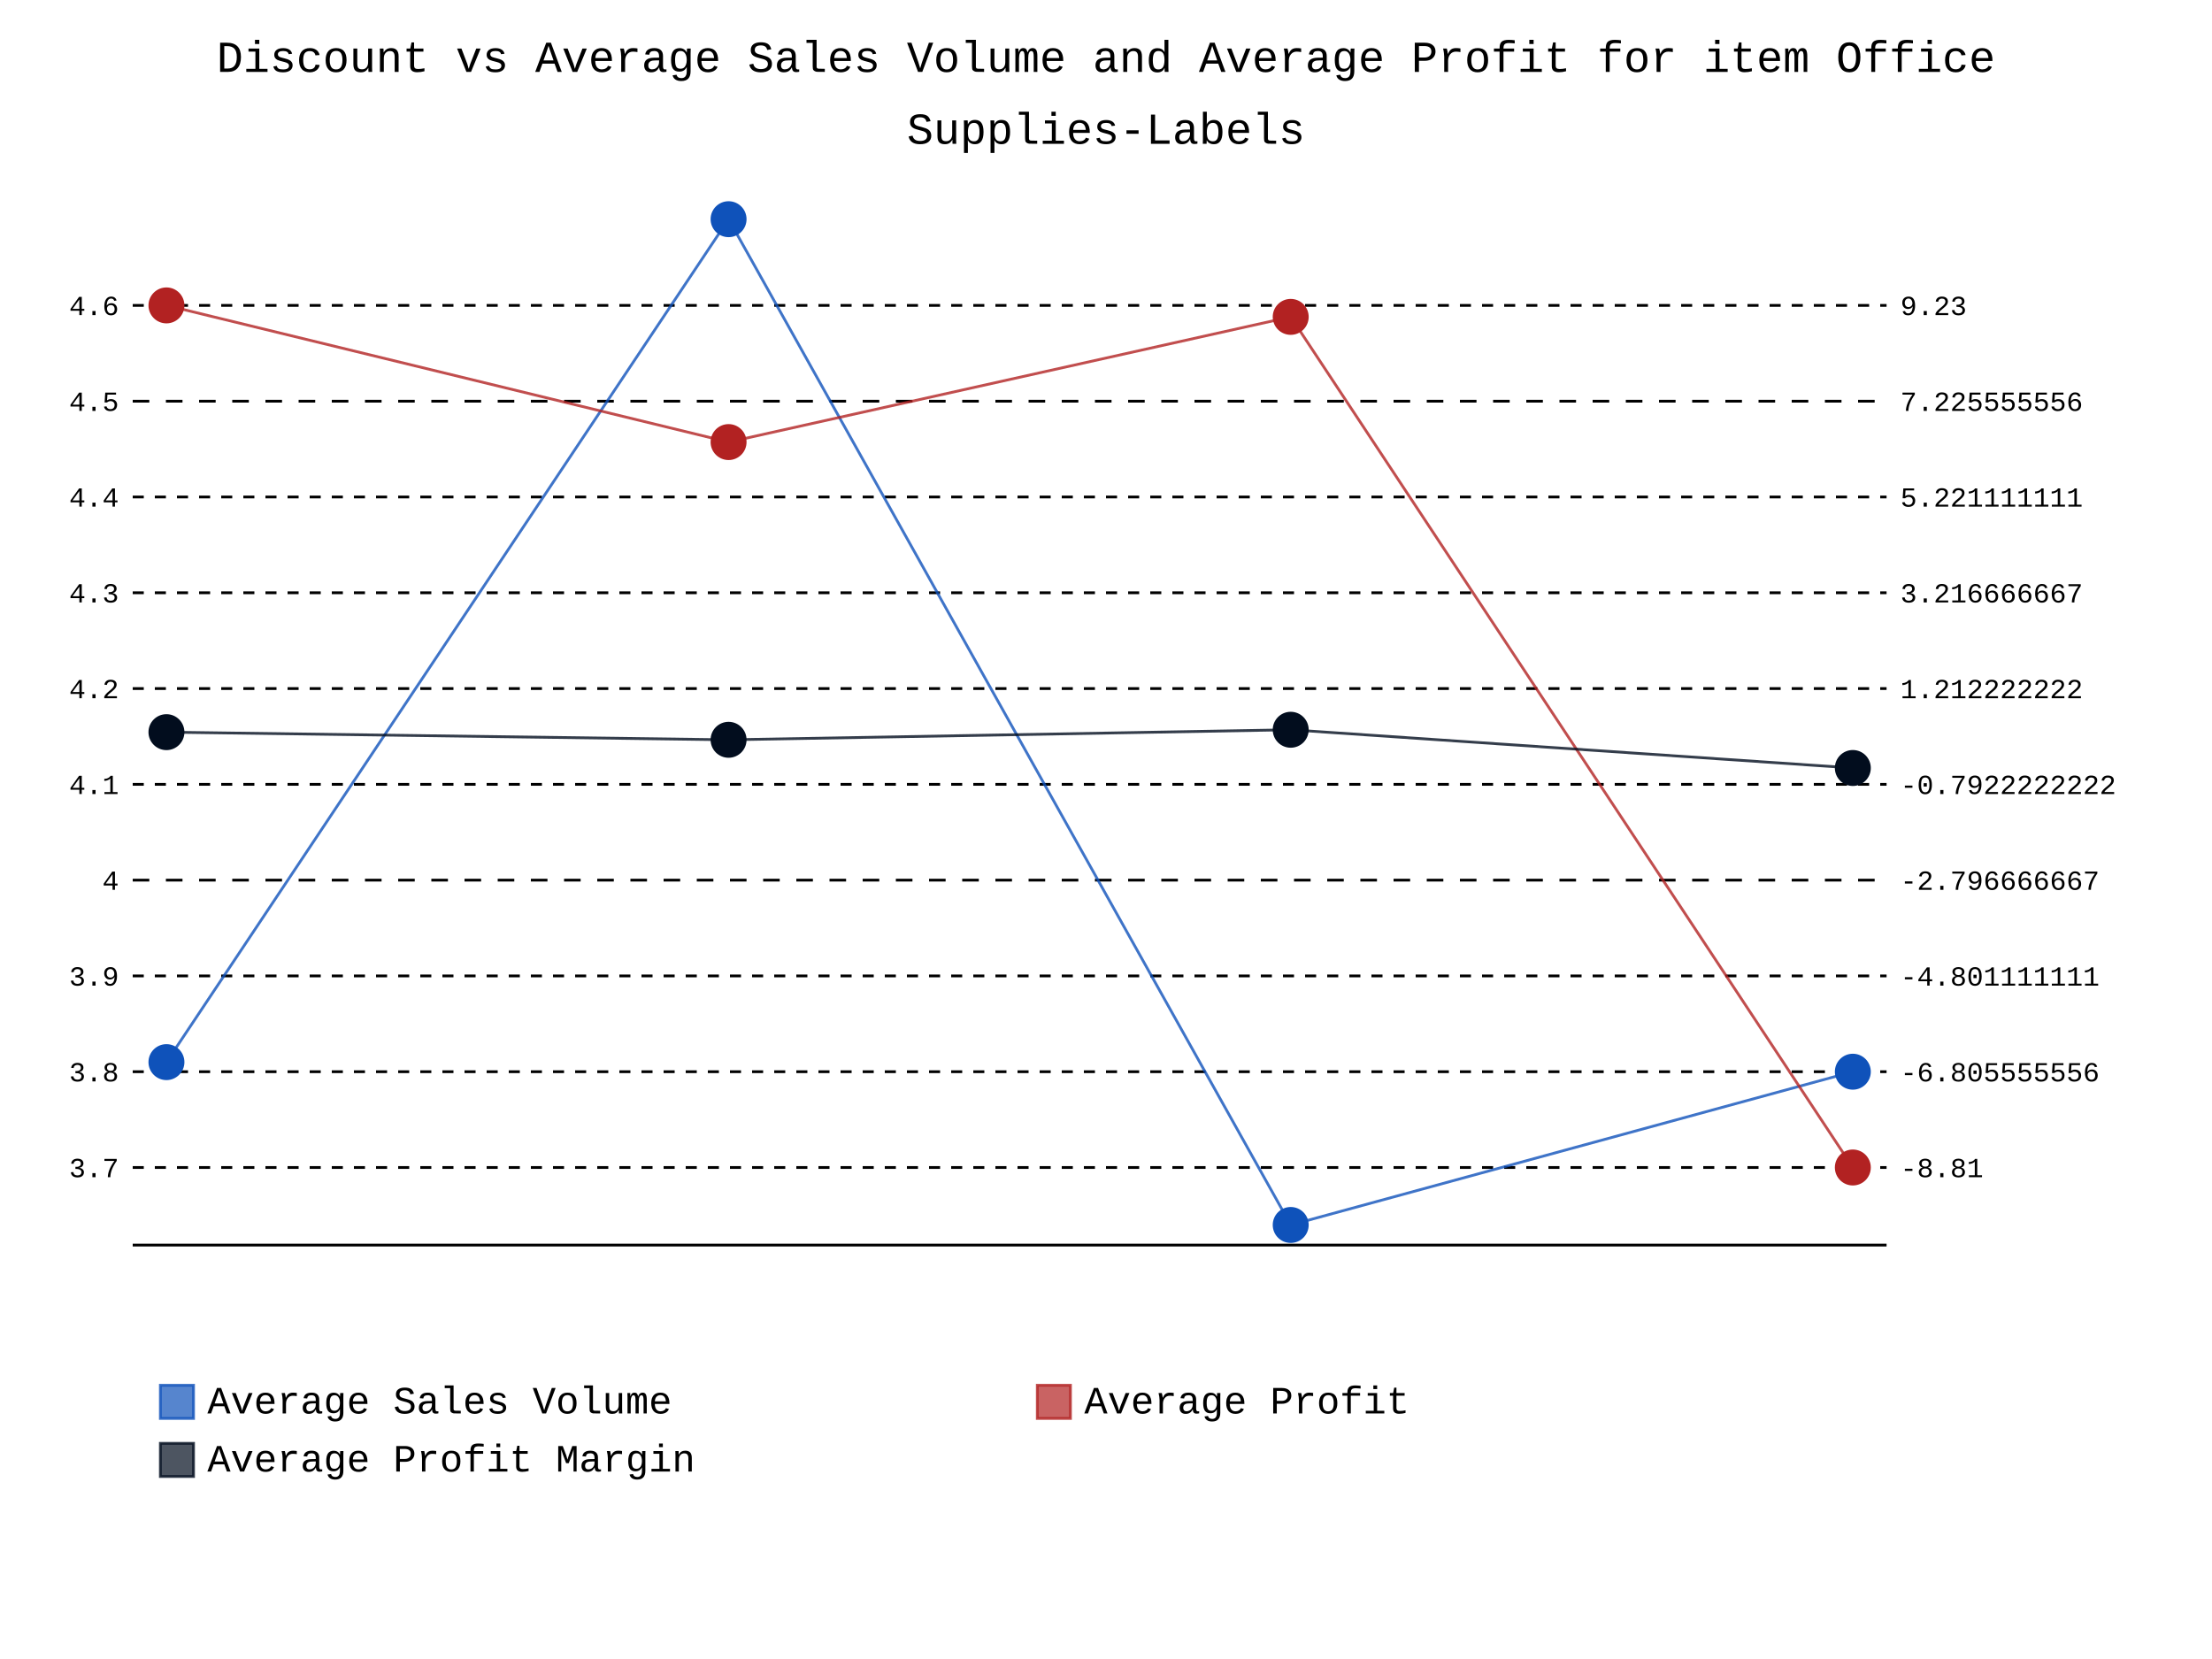
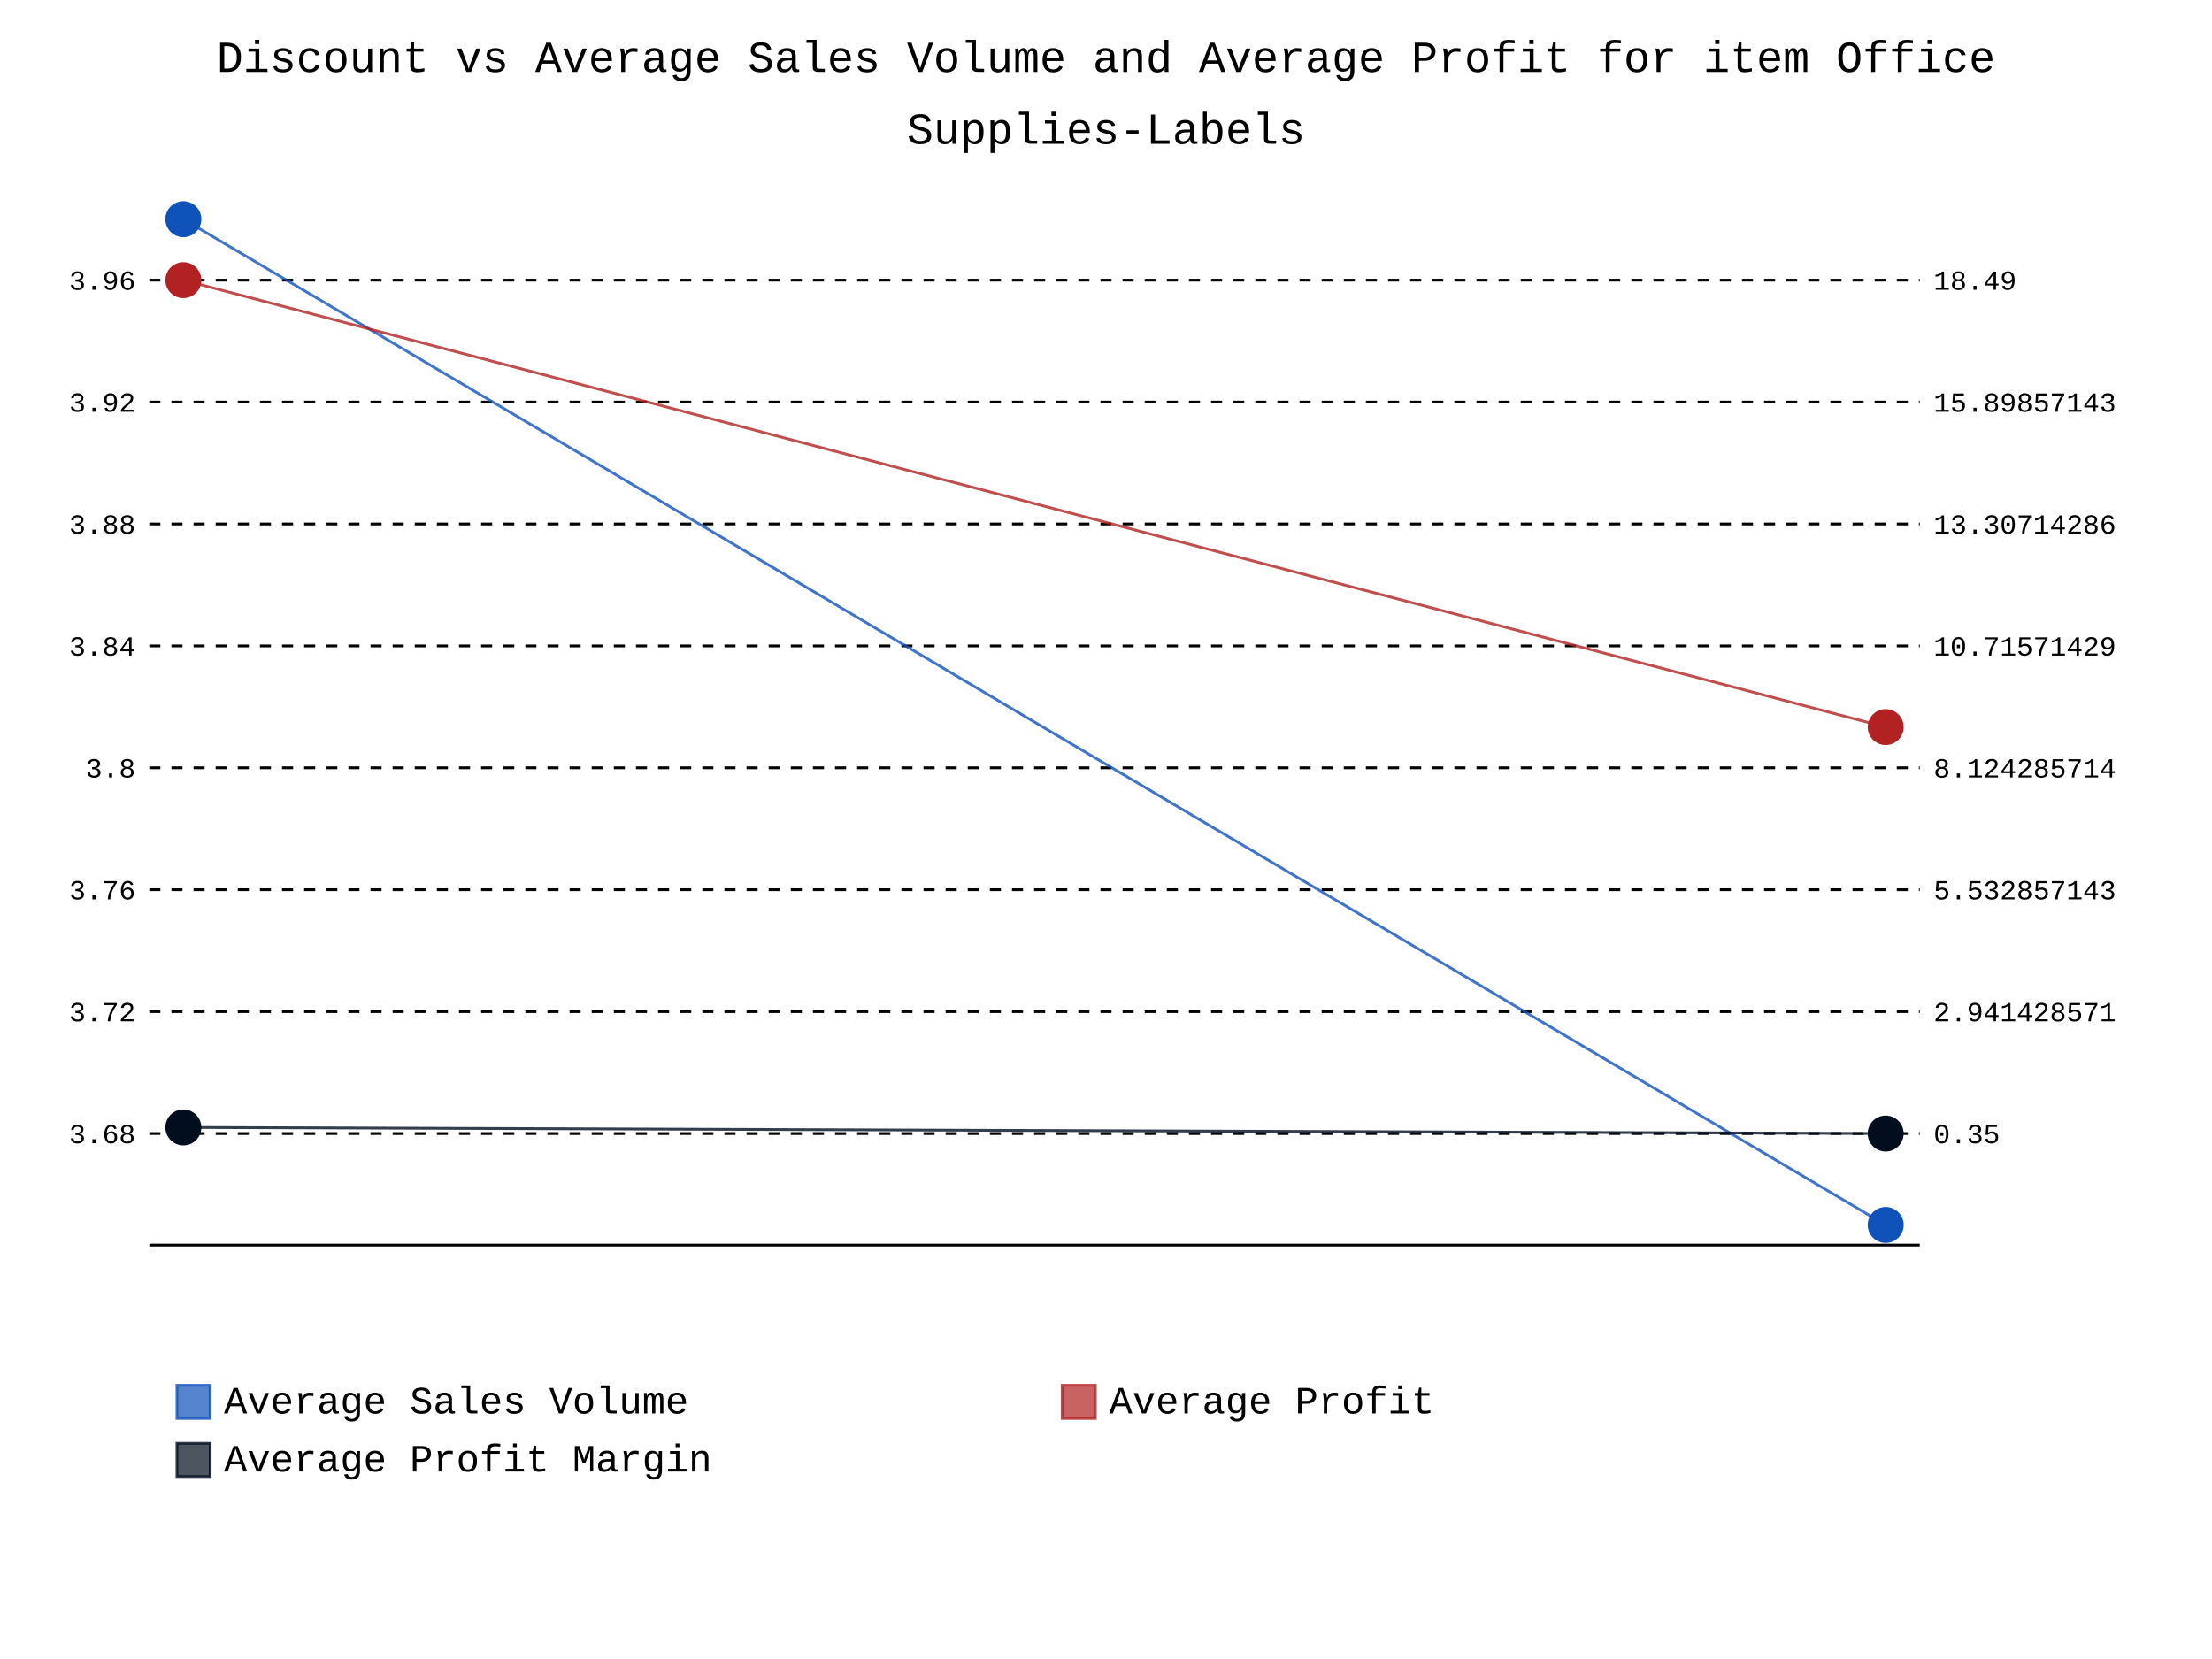
- <svg xmlns="http://www.w3.org/2000/svg" id="chart-eda66fe9-42c8-48de-9b40-a8486746df90" class="pygal-chart" viewBox="0 0 800 600">
+ <svg xmlns="http://www.w3.org/2000/svg" id="chart-756e3cfc-2177-406a-bf2c-ca1e5bf34b81" class="pygal-chart" viewBox="0 0 800 600">
  <defs>
-     <style type="text/css">#chart-eda66fe9-42c8-48de-9b40-a8486746df90{-webkit-user-select:none;-webkit-font-smoothing:antialiased;font-family:Consolas,"Liberation Mono",Menlo,Courier,monospace}#chart-eda66fe9-42c8-48de-9b40-a8486746df90 .title{font-family:Consolas,"Liberation Mono",Menlo,Courier,monospace;font-size:16px}#chart-eda66fe9-42c8-48de-9b40-a8486746df90 .legends .legend text{font-family:Consolas,"Liberation Mono",Menlo,Courier,monospace;font-size:14px}#chart-eda66fe9-42c8-48de-9b40-a8486746df90 .axis text{font-family:Consolas,"Liberation Mono",Menlo,Courier,monospace;font-size:10px}#chart-eda66fe9-42c8-48de-9b40-a8486746df90 .axis text.major{font-family:Consolas,"Liberation Mono",Menlo,Courier,monospace;font-size:10px}#chart-eda66fe9-42c8-48de-9b40-a8486746df90 .text-overlay text.value{font-family:Consolas,"Liberation Mono",Menlo,Courier,monospace;font-size:16px}#chart-eda66fe9-42c8-48de-9b40-a8486746df90 .text-overlay text.label{font-family:Consolas,"Liberation Mono",Menlo,Courier,monospace;font-size:10px}#chart-eda66fe9-42c8-48de-9b40-a8486746df90 .tooltip{font-family:Consolas,"Liberation Mono",Menlo,Courier,monospace;font-size:14px}#chart-eda66fe9-42c8-48de-9b40-a8486746df90 text.no_data{font-family:Consolas,"Liberation Mono",Menlo,Courier,monospace;font-size:64px}
- #chart-eda66fe9-42c8-48de-9b40-a8486746df90{background-color:white}#chart-eda66fe9-42c8-48de-9b40-a8486746df90 path,#chart-eda66fe9-42c8-48de-9b40-a8486746df90 line,#chart-eda66fe9-42c8-48de-9b40-a8486746df90 rect,#chart-eda66fe9-42c8-48de-9b40-a8486746df90 circle{-webkit-transition:150ms;-moz-transition:150ms;transition:150ms}#chart-eda66fe9-42c8-48de-9b40-a8486746df90 .graph &gt; .background{fill:white}#chart-eda66fe9-42c8-48de-9b40-a8486746df90 .plot &gt; .background{fill:white}#chart-eda66fe9-42c8-48de-9b40-a8486746df90 .graph{fill:black}#chart-eda66fe9-42c8-48de-9b40-a8486746df90 text.no_data{fill:black}#chart-eda66fe9-42c8-48de-9b40-a8486746df90 .title{fill:black}#chart-eda66fe9-42c8-48de-9b40-a8486746df90 .legends .legend text{fill:black}#chart-eda66fe9-42c8-48de-9b40-a8486746df90 .legends .legend:hover text{fill:black}#chart-eda66fe9-42c8-48de-9b40-a8486746df90 .axis .line{stroke:black}#chart-eda66fe9-42c8-48de-9b40-a8486746df90 .axis .guide.line{stroke:#630C0D}#chart-eda66fe9-42c8-48de-9b40-a8486746df90 .axis .major.line{stroke:black}#chart-eda66fe9-42c8-48de-9b40-a8486746df90 .axis text.major{fill:black}#chart-eda66fe9-42c8-48de-9b40-a8486746df90 .axis.y .guides:hover .guide.line,#chart-eda66fe9-42c8-48de-9b40-a8486746df90 .line-graph .axis.x .guides:hover .guide.line,#chart-eda66fe9-42c8-48de-9b40-a8486746df90 .stackedline-graph .axis.x .guides:hover .guide.line,#chart-eda66fe9-42c8-48de-9b40-a8486746df90 .xy-graph .axis.x .guides:hover .guide.line{stroke:black}#chart-eda66fe9-42c8-48de-9b40-a8486746df90 .axis .guides:hover text{fill:black}#chart-eda66fe9-42c8-48de-9b40-a8486746df90 .reactive{fill-opacity:.7;stroke-opacity:.8;stroke-width:1}#chart-eda66fe9-42c8-48de-9b40-a8486746df90 .ci{stroke:black}#chart-eda66fe9-42c8-48de-9b40-a8486746df90 .reactive.active,#chart-eda66fe9-42c8-48de-9b40-a8486746df90 .active .reactive{fill-opacity:.8;stroke-opacity:.9;stroke-width:4}#chart-eda66fe9-42c8-48de-9b40-a8486746df90 .ci .reactive.active{stroke-width:1.5}#chart-eda66fe9-42c8-48de-9b40-a8486746df90 .series text{fill:black}#chart-eda66fe9-42c8-48de-9b40-a8486746df90 .tooltip rect{fill:white;stroke:black;-webkit-transition:opacity 150ms;-moz-transition:opacity 150ms;transition:opacity 150ms}#chart-eda66fe9-42c8-48de-9b40-a8486746df90 .tooltip .label{fill:black}#chart-eda66fe9-42c8-48de-9b40-a8486746df90 .tooltip .label{fill:black}#chart-eda66fe9-42c8-48de-9b40-a8486746df90 .tooltip .legend{font-size:.8em;fill:#630C0D}#chart-eda66fe9-42c8-48de-9b40-a8486746df90 .tooltip .x_label{font-size:.6em;fill:black}#chart-eda66fe9-42c8-48de-9b40-a8486746df90 .tooltip .xlink{font-size:.5em;text-decoration:underline}#chart-eda66fe9-42c8-48de-9b40-a8486746df90 .tooltip .value{font-size:1.5em}#chart-eda66fe9-42c8-48de-9b40-a8486746df90 .bound{font-size:.5em}#chart-eda66fe9-42c8-48de-9b40-a8486746df90 .max-value{font-size:.75em;fill:#630C0D}#chart-eda66fe9-42c8-48de-9b40-a8486746df90 .map-element{fill:white;stroke:#630C0D !important}#chart-eda66fe9-42c8-48de-9b40-a8486746df90 .map-element .reactive{fill-opacity:inherit;stroke-opacity:inherit}#chart-eda66fe9-42c8-48de-9b40-a8486746df90 .color-0,#chart-eda66fe9-42c8-48de-9b40-a8486746df90 .color-0 a:visited{stroke:#0f52ba;fill:#0f52ba}#chart-eda66fe9-42c8-48de-9b40-a8486746df90 .color-1,#chart-eda66fe9-42c8-48de-9b40-a8486746df90 .color-1 a:visited{stroke:#b22222;fill:#b22222}#chart-eda66fe9-42c8-48de-9b40-a8486746df90 .color-2,#chart-eda66fe9-42c8-48de-9b40-a8486746df90 .color-2 a:visited{stroke:#020d1e;fill:#020d1e}#chart-eda66fe9-42c8-48de-9b40-a8486746df90 .text-overlay .color-0 text{fill:black}#chart-eda66fe9-42c8-48de-9b40-a8486746df90 .text-overlay .color-1 text{fill:black}#chart-eda66fe9-42c8-48de-9b40-a8486746df90 .text-overlay .color-2 text{fill:white}
- #chart-eda66fe9-42c8-48de-9b40-a8486746df90 text.no_data{text-anchor:middle}#chart-eda66fe9-42c8-48de-9b40-a8486746df90 .guide.line{fill:none}#chart-eda66fe9-42c8-48de-9b40-a8486746df90 .centered{text-anchor:middle}#chart-eda66fe9-42c8-48de-9b40-a8486746df90 .title{text-anchor:middle}#chart-eda66fe9-42c8-48de-9b40-a8486746df90 .legends .legend text{fill-opacity:1}#chart-eda66fe9-42c8-48de-9b40-a8486746df90 .axis.x text{text-anchor:middle}#chart-eda66fe9-42c8-48de-9b40-a8486746df90 .axis.x:not(.web) text[transform]{text-anchor:start}#chart-eda66fe9-42c8-48de-9b40-a8486746df90 .axis.x:not(.web) text[transform].backwards{text-anchor:end}#chart-eda66fe9-42c8-48de-9b40-a8486746df90 .axis.y text{text-anchor:end}#chart-eda66fe9-42c8-48de-9b40-a8486746df90 .axis.y text[transform].backwards{text-anchor:start}#chart-eda66fe9-42c8-48de-9b40-a8486746df90 .axis.y2 text{text-anchor:start}#chart-eda66fe9-42c8-48de-9b40-a8486746df90 .axis.y2 text[transform].backwards{text-anchor:end}#chart-eda66fe9-42c8-48de-9b40-a8486746df90 .axis .guide.line{stroke-dasharray:4,4;stroke:black}#chart-eda66fe9-42c8-48de-9b40-a8486746df90 .axis .major.guide.line{stroke-dasharray:6,6;stroke:black}#chart-eda66fe9-42c8-48de-9b40-a8486746df90 .horizontal .axis.y .guide.line,#chart-eda66fe9-42c8-48de-9b40-a8486746df90 .horizontal .axis.y2 .guide.line,#chart-eda66fe9-42c8-48de-9b40-a8486746df90 .vertical .axis.x .guide.line{opacity:0}#chart-eda66fe9-42c8-48de-9b40-a8486746df90 .horizontal .axis.always_show .guide.line,#chart-eda66fe9-42c8-48de-9b40-a8486746df90 .vertical .axis.always_show .guide.line{opacity:1 !important}#chart-eda66fe9-42c8-48de-9b40-a8486746df90 .axis.y .guides:hover .guide.line,#chart-eda66fe9-42c8-48de-9b40-a8486746df90 .axis.y2 .guides:hover .guide.line,#chart-eda66fe9-42c8-48de-9b40-a8486746df90 .axis.x .guides:hover .guide.line{opacity:1}#chart-eda66fe9-42c8-48de-9b40-a8486746df90 .axis .guides:hover text{opacity:1}#chart-eda66fe9-42c8-48de-9b40-a8486746df90 .nofill{fill:none}#chart-eda66fe9-42c8-48de-9b40-a8486746df90 .subtle-fill{fill-opacity:.2}#chart-eda66fe9-42c8-48de-9b40-a8486746df90 .dot{stroke-width:1px;fill-opacity:1;stroke-opacity:1}#chart-eda66fe9-42c8-48de-9b40-a8486746df90 .dot.active{stroke-width:5px}#chart-eda66fe9-42c8-48de-9b40-a8486746df90 .dot.negative{fill:transparent}#chart-eda66fe9-42c8-48de-9b40-a8486746df90 text,#chart-eda66fe9-42c8-48de-9b40-a8486746df90 tspan{stroke:none !important}#chart-eda66fe9-42c8-48de-9b40-a8486746df90 .series text.active{opacity:1}#chart-eda66fe9-42c8-48de-9b40-a8486746df90 .tooltip rect{fill-opacity:.95;stroke-width:.5}#chart-eda66fe9-42c8-48de-9b40-a8486746df90 .tooltip text{fill-opacity:1}#chart-eda66fe9-42c8-48de-9b40-a8486746df90 .showable{visibility:hidden}#chart-eda66fe9-42c8-48de-9b40-a8486746df90 .showable.shown{visibility:visible}#chart-eda66fe9-42c8-48de-9b40-a8486746df90 .gauge-background{fill:rgba(229,229,229,1);stroke:none}#chart-eda66fe9-42c8-48de-9b40-a8486746df90 .bg-lines{stroke:white;stroke-width:2px}</style>
+     <style type="text/css">#chart-756e3cfc-2177-406a-bf2c-ca1e5bf34b81{-webkit-user-select:none;-webkit-font-smoothing:antialiased;font-family:Consolas,"Liberation Mono",Menlo,Courier,monospace}#chart-756e3cfc-2177-406a-bf2c-ca1e5bf34b81 .title{font-family:Consolas,"Liberation Mono",Menlo,Courier,monospace;font-size:16px}#chart-756e3cfc-2177-406a-bf2c-ca1e5bf34b81 .legends .legend text{font-family:Consolas,"Liberation Mono",Menlo,Courier,monospace;font-size:14px}#chart-756e3cfc-2177-406a-bf2c-ca1e5bf34b81 .axis text{font-family:Consolas,"Liberation Mono",Menlo,Courier,monospace;font-size:10px}#chart-756e3cfc-2177-406a-bf2c-ca1e5bf34b81 .axis text.major{font-family:Consolas,"Liberation Mono",Menlo,Courier,monospace;font-size:10px}#chart-756e3cfc-2177-406a-bf2c-ca1e5bf34b81 .text-overlay text.value{font-family:Consolas,"Liberation Mono",Menlo,Courier,monospace;font-size:16px}#chart-756e3cfc-2177-406a-bf2c-ca1e5bf34b81 .text-overlay text.label{font-family:Consolas,"Liberation Mono",Menlo,Courier,monospace;font-size:10px}#chart-756e3cfc-2177-406a-bf2c-ca1e5bf34b81 .tooltip{font-family:Consolas,"Liberation Mono",Menlo,Courier,monospace;font-size:14px}#chart-756e3cfc-2177-406a-bf2c-ca1e5bf34b81 text.no_data{font-family:Consolas,"Liberation Mono",Menlo,Courier,monospace;font-size:64px}
+ #chart-756e3cfc-2177-406a-bf2c-ca1e5bf34b81{background-color:white}#chart-756e3cfc-2177-406a-bf2c-ca1e5bf34b81 path,#chart-756e3cfc-2177-406a-bf2c-ca1e5bf34b81 line,#chart-756e3cfc-2177-406a-bf2c-ca1e5bf34b81 rect,#chart-756e3cfc-2177-406a-bf2c-ca1e5bf34b81 circle{-webkit-transition:150ms;-moz-transition:150ms;transition:150ms}#chart-756e3cfc-2177-406a-bf2c-ca1e5bf34b81 .graph &gt; .background{fill:white}#chart-756e3cfc-2177-406a-bf2c-ca1e5bf34b81 .plot &gt; .background{fill:white}#chart-756e3cfc-2177-406a-bf2c-ca1e5bf34b81 .graph{fill:black}#chart-756e3cfc-2177-406a-bf2c-ca1e5bf34b81 text.no_data{fill:black}#chart-756e3cfc-2177-406a-bf2c-ca1e5bf34b81 .title{fill:black}#chart-756e3cfc-2177-406a-bf2c-ca1e5bf34b81 .legends .legend text{fill:black}#chart-756e3cfc-2177-406a-bf2c-ca1e5bf34b81 .legends .legend:hover text{fill:black}#chart-756e3cfc-2177-406a-bf2c-ca1e5bf34b81 .axis .line{stroke:black}#chart-756e3cfc-2177-406a-bf2c-ca1e5bf34b81 .axis .guide.line{stroke:#630C0D}#chart-756e3cfc-2177-406a-bf2c-ca1e5bf34b81 .axis .major.line{stroke:black}#chart-756e3cfc-2177-406a-bf2c-ca1e5bf34b81 .axis text.major{fill:black}#chart-756e3cfc-2177-406a-bf2c-ca1e5bf34b81 .axis.y .guides:hover .guide.line,#chart-756e3cfc-2177-406a-bf2c-ca1e5bf34b81 .line-graph .axis.x .guides:hover .guide.line,#chart-756e3cfc-2177-406a-bf2c-ca1e5bf34b81 .stackedline-graph .axis.x .guides:hover .guide.line,#chart-756e3cfc-2177-406a-bf2c-ca1e5bf34b81 .xy-graph .axis.x .guides:hover .guide.line{stroke:black}#chart-756e3cfc-2177-406a-bf2c-ca1e5bf34b81 .axis .guides:hover text{fill:black}#chart-756e3cfc-2177-406a-bf2c-ca1e5bf34b81 .reactive{fill-opacity:.7;stroke-opacity:.8;stroke-width:1}#chart-756e3cfc-2177-406a-bf2c-ca1e5bf34b81 .ci{stroke:black}#chart-756e3cfc-2177-406a-bf2c-ca1e5bf34b81 .reactive.active,#chart-756e3cfc-2177-406a-bf2c-ca1e5bf34b81 .active .reactive{fill-opacity:.8;stroke-opacity:.9;stroke-width:4}#chart-756e3cfc-2177-406a-bf2c-ca1e5bf34b81 .ci .reactive.active{stroke-width:1.5}#chart-756e3cfc-2177-406a-bf2c-ca1e5bf34b81 .series text{fill:black}#chart-756e3cfc-2177-406a-bf2c-ca1e5bf34b81 .tooltip rect{fill:white;stroke:black;-webkit-transition:opacity 150ms;-moz-transition:opacity 150ms;transition:opacity 150ms}#chart-756e3cfc-2177-406a-bf2c-ca1e5bf34b81 .tooltip .label{fill:black}#chart-756e3cfc-2177-406a-bf2c-ca1e5bf34b81 .tooltip .label{fill:black}#chart-756e3cfc-2177-406a-bf2c-ca1e5bf34b81 .tooltip .legend{font-size:.8em;fill:#630C0D}#chart-756e3cfc-2177-406a-bf2c-ca1e5bf34b81 .tooltip .x_label{font-size:.6em;fill:black}#chart-756e3cfc-2177-406a-bf2c-ca1e5bf34b81 .tooltip .xlink{font-size:.5em;text-decoration:underline}#chart-756e3cfc-2177-406a-bf2c-ca1e5bf34b81 .tooltip .value{font-size:1.5em}#chart-756e3cfc-2177-406a-bf2c-ca1e5bf34b81 .bound{font-size:.5em}#chart-756e3cfc-2177-406a-bf2c-ca1e5bf34b81 .max-value{font-size:.75em;fill:#630C0D}#chart-756e3cfc-2177-406a-bf2c-ca1e5bf34b81 .map-element{fill:white;stroke:#630C0D !important}#chart-756e3cfc-2177-406a-bf2c-ca1e5bf34b81 .map-element .reactive{fill-opacity:inherit;stroke-opacity:inherit}#chart-756e3cfc-2177-406a-bf2c-ca1e5bf34b81 .color-0,#chart-756e3cfc-2177-406a-bf2c-ca1e5bf34b81 .color-0 a:visited{stroke:#0f52ba;fill:#0f52ba}#chart-756e3cfc-2177-406a-bf2c-ca1e5bf34b81 .color-1,#chart-756e3cfc-2177-406a-bf2c-ca1e5bf34b81 .color-1 a:visited{stroke:#b22222;fill:#b22222}#chart-756e3cfc-2177-406a-bf2c-ca1e5bf34b81 .color-2,#chart-756e3cfc-2177-406a-bf2c-ca1e5bf34b81 .color-2 a:visited{stroke:#020d1e;fill:#020d1e}#chart-756e3cfc-2177-406a-bf2c-ca1e5bf34b81 .text-overlay .color-0 text{fill:black}#chart-756e3cfc-2177-406a-bf2c-ca1e5bf34b81 .text-overlay .color-1 text{fill:black}#chart-756e3cfc-2177-406a-bf2c-ca1e5bf34b81 .text-overlay .color-2 text{fill:white}
+ #chart-756e3cfc-2177-406a-bf2c-ca1e5bf34b81 text.no_data{text-anchor:middle}#chart-756e3cfc-2177-406a-bf2c-ca1e5bf34b81 .guide.line{fill:none}#chart-756e3cfc-2177-406a-bf2c-ca1e5bf34b81 .centered{text-anchor:middle}#chart-756e3cfc-2177-406a-bf2c-ca1e5bf34b81 .title{text-anchor:middle}#chart-756e3cfc-2177-406a-bf2c-ca1e5bf34b81 .legends .legend text{fill-opacity:1}#chart-756e3cfc-2177-406a-bf2c-ca1e5bf34b81 .axis.x text{text-anchor:middle}#chart-756e3cfc-2177-406a-bf2c-ca1e5bf34b81 .axis.x:not(.web) text[transform]{text-anchor:start}#chart-756e3cfc-2177-406a-bf2c-ca1e5bf34b81 .axis.x:not(.web) text[transform].backwards{text-anchor:end}#chart-756e3cfc-2177-406a-bf2c-ca1e5bf34b81 .axis.y text{text-anchor:end}#chart-756e3cfc-2177-406a-bf2c-ca1e5bf34b81 .axis.y text[transform].backwards{text-anchor:start}#chart-756e3cfc-2177-406a-bf2c-ca1e5bf34b81 .axis.y2 text{text-anchor:start}#chart-756e3cfc-2177-406a-bf2c-ca1e5bf34b81 .axis.y2 text[transform].backwards{text-anchor:end}#chart-756e3cfc-2177-406a-bf2c-ca1e5bf34b81 .axis .guide.line{stroke-dasharray:4,4;stroke:black}#chart-756e3cfc-2177-406a-bf2c-ca1e5bf34b81 .axis .major.guide.line{stroke-dasharray:6,6;stroke:black}#chart-756e3cfc-2177-406a-bf2c-ca1e5bf34b81 .horizontal .axis.y .guide.line,#chart-756e3cfc-2177-406a-bf2c-ca1e5bf34b81 .horizontal .axis.y2 .guide.line,#chart-756e3cfc-2177-406a-bf2c-ca1e5bf34b81 .vertical .axis.x .guide.line{opacity:0}#chart-756e3cfc-2177-406a-bf2c-ca1e5bf34b81 .horizontal .axis.always_show .guide.line,#chart-756e3cfc-2177-406a-bf2c-ca1e5bf34b81 .vertical .axis.always_show .guide.line{opacity:1 !important}#chart-756e3cfc-2177-406a-bf2c-ca1e5bf34b81 .axis.y .guides:hover .guide.line,#chart-756e3cfc-2177-406a-bf2c-ca1e5bf34b81 .axis.y2 .guides:hover .guide.line,#chart-756e3cfc-2177-406a-bf2c-ca1e5bf34b81 .axis.x .guides:hover .guide.line{opacity:1}#chart-756e3cfc-2177-406a-bf2c-ca1e5bf34b81 .axis .guides:hover text{opacity:1}#chart-756e3cfc-2177-406a-bf2c-ca1e5bf34b81 .nofill{fill:none}#chart-756e3cfc-2177-406a-bf2c-ca1e5bf34b81 .subtle-fill{fill-opacity:.2}#chart-756e3cfc-2177-406a-bf2c-ca1e5bf34b81 .dot{stroke-width:1px;fill-opacity:1;stroke-opacity:1}#chart-756e3cfc-2177-406a-bf2c-ca1e5bf34b81 .dot.active{stroke-width:5px}#chart-756e3cfc-2177-406a-bf2c-ca1e5bf34b81 .dot.negative{fill:transparent}#chart-756e3cfc-2177-406a-bf2c-ca1e5bf34b81 text,#chart-756e3cfc-2177-406a-bf2c-ca1e5bf34b81 tspan{stroke:none !important}#chart-756e3cfc-2177-406a-bf2c-ca1e5bf34b81 .series text.active{opacity:1}#chart-756e3cfc-2177-406a-bf2c-ca1e5bf34b81 .tooltip rect{fill-opacity:.95;stroke-width:.5}#chart-756e3cfc-2177-406a-bf2c-ca1e5bf34b81 .tooltip text{fill-opacity:1}#chart-756e3cfc-2177-406a-bf2c-ca1e5bf34b81 .showable{visibility:hidden}#chart-756e3cfc-2177-406a-bf2c-ca1e5bf34b81 .showable.shown{visibility:visible}#chart-756e3cfc-2177-406a-bf2c-ca1e5bf34b81 .gauge-background{fill:rgba(229,229,229,1);stroke:none}#chart-756e3cfc-2177-406a-bf2c-ca1e5bf34b81 .bg-lines{stroke:white;stroke-width:2px}</style>
  </defs>
  <g class="graph line-graph vertical">
    <rect x="0" y="0" width="800" height="600" class="background" />
-     <g transform="translate(48, 72)" class="plot">
-       <rect x="0" y="0" width="634.302" height="378.302" class="background" />
+     <g transform="translate(54, 72)" class="plot">
+       <rect x="0" y="0" width="640.302" height="378.302" class="background" />
      <g class="axis y always_show">
-         <path d="M0 378.302 h634.302" class="line" />
+         <path d="M0 378.302 h640.302" class="line" />
        <g class="guides">
-           <path d="M0 350.241 h634.302" class="guide line" />
-           <text x="-5" y="353.741" class="">3.7</text>
+           <path d="M0 337.958 h640.302" class="guide line" />
+           <text x="-5" y="341.458" class="">3.68</text>
        </g>
        <g class="guides">
-           <path d="M0 315.598 h634.302" class="guide line" />
-           <text x="-5" y="319.098" class="">3.8</text>
+           <path d="M0 293.867 h640.302" class="guide line" />
+           <text x="-5" y="297.367" class="">3.72</text>
        </g>
        <g class="guides">
-           <path d="M0 280.955 h634.302" class="guide line" />
-           <text x="-5" y="284.455" class="">3.9</text>
+           <path d="M0 249.776 h640.302" class="guide line" />
+           <text x="-5" y="253.276" class="">3.76</text>
        </g>
        <g class="guides">
-           <path d="M0 246.312 h634.302" class="major guide line" />
-           <text x="-5" y="249.812" class="major">4</text>
+           <path d="M0 205.685 h640.302" class="guide line" />
+           <text x="-5" y="209.185" class="">3.8</text>
        </g>
        <g class="guides">
-           <path d="M0 211.669 h634.302" class="guide line" />
-           <text x="-5" y="215.169" class="">4.1</text>
+           <path d="M0 161.594 h640.302" class="guide line" />
+           <text x="-5" y="165.094" class="">3.84</text>
        </g>
        <g class="guides">
-           <path d="M0 177.026 h634.302" class="guide line" />
-           <text x="-5" y="180.526" class="">4.2</text>
+           <path d="M0 117.503 h640.302" class="guide line" />
+           <text x="-5" y="121.003" class="">3.88</text>
        </g>
        <g class="guides">
-           <path d="M0 142.383 h634.302" class="guide line" />
-           <text x="-5" y="145.883" class="">4.3</text>
+           <path d="M0 73.412 h640.302" class="guide line" />
+           <text x="-5" y="76.912" class="">3.92</text>
        </g>
        <g class="guides">
-           <path d="M0 107.74 h634.302" class="guide line" />
-           <text x="-5" y="111.24" class="">4.4</text>
-         </g>
-         <g class="guides">
-           <path d="M0 73.097 h634.302" class="major guide line" />
-           <text x="-5" y="76.597" class="major">4.5</text>
-         </g>
-         <g class="guides">
-           <path d="M0 38.454 h634.302" class="guide line" />
-           <text x="-5" y="41.954" class="">4.6</text>
+           <path d="M0 29.321 h640.302" class="guide line" />
+           <text x="-5" y="32.821" class="">3.96</text>
        </g>
      </g>
      <g class="axis y2">
        <g class="guides">
-           <text x="639.302" y="353.741" class="">-8.81</text>
+           <text x="645.302" y="341.458" class="">0.35</text>
        </g>
        <g class="guides">
-           <text x="639.302" y="319.098" class="">-6.805555556</text>
+           <text x="645.302" y="297.367" class="">2.941428571</text>
        </g>
        <g class="guides">
-           <text x="639.302" y="284.455" class="">-4.801111111</text>
+           <text x="645.302" y="253.276" class="">5.532857143</text>
        </g>
        <g class="guides">
-           <text x="639.302" y="249.812" class="major">-2.796666667</text>
+           <text x="645.302" y="209.185" class="">8.124285714</text>
        </g>
        <g class="guides">
-           <text x="639.302" y="215.169" class="">-0.7922222222</text>
+           <text x="645.302" y="165.094" class="">10.71571429</text>
        </g>
        <g class="guides">
-           <text x="639.302" y="180.526" class="">1.212222222</text>
+           <text x="645.302" y="121.003" class="">13.30714286</text>
        </g>
        <g class="guides">
-           <text x="639.302" y="145.883" class="">3.216666667</text>
+           <text x="645.302" y="76.912" class="">15.89857143</text>
        </g>
        <g class="guides">
-           <text x="639.302" y="111.24" class="">5.221111111</text>
-         </g>
-         <g class="guides">
-           <text x="639.302" y="76.597" class="major">7.225555556</text>
-         </g>
-         <g class="guides">
-           <text x="639.302" y="41.954" class="">9.23</text>
+           <text x="645.302" y="32.821" class="">18.49</text>
        </g>
      </g>
      <g class="axis x" />
      <g class="series serie-0 color-0">
-         <path d="M12.198 312.133 L215.5 7.275 418.802 371.026 622.103 315.598" class="line reactive nofill" />
+         <path d="M12.313 7.275 L627.988 371.026" class="line reactive nofill" />
      </g>
      <g class="series serie-1 color-1">
-         <path d="M12.198 38.454 L215.5 87.883 418.802 42.602 622.103 350.241" class="line reactive nofill" />
+         <path d="M12.313 29.321 L627.988 190.955" class="line reactive nofill" />
      </g>
      <g class="series serie-2 color-2">
-         <path d="M12.198 192.792 L215.5 195.557 418.802 191.928 622.103 205.754" class="line reactive nofill" />
+         <path d="M12.313 335.746 L627.988 337.958" class="line reactive nofill" />
      </g>
    </g>
    <g class="titles">
      <text x="400.0" y="26" class="title plot_title">Discount vs Average Sales Volume and Average Profit for item Office</text>
      <text x="400.0" y="52" class="title plot_title">Supplies-Labels</text>
    </g>
-     <g transform="translate(48, 72)" class="plot overlay">
+     <g transform="translate(54, 72)" class="plot overlay">
      <g class="series serie-0 color-0">
        <g class="dots">
-           <circle cx="12.198" cy="312.133" r="6" class="dot reactive tooltip-trigger" />
+           <circle cx="12.313" cy="7.275" r="6" class="dot reactive tooltip-trigger" />
        </g>
        <g class="dots">
-           <circle cx="215.5" cy="7.275" r="6" class="dot reactive tooltip-trigger" />
-         </g>
-         <g class="dots">
-           <circle cx="418.802" cy="371.026" r="6" class="dot reactive tooltip-trigger" />
-         </g>
-         <g class="dots">
-           <circle cx="622.103" cy="315.598" r="6" class="dot reactive tooltip-trigger" />
+           <circle cx="627.988" cy="371.026" r="6" class="dot reactive tooltip-trigger" />
        </g>
      </g>
      <g class="series serie-1 color-1">
        <g class="dots">
-           <circle cx="12.198" cy="38.454" r="6" class="dot reactive tooltip-trigger" />
+           <circle cx="12.313" cy="29.321" r="6" class="dot reactive tooltip-trigger" />
        </g>
        <g class="dots">
-           <circle cx="215.5" cy="87.883" r="6" class="dot reactive tooltip-trigger" />
-         </g>
-         <g class="dots">
-           <circle cx="418.802" cy="42.602" r="6" class="dot reactive tooltip-trigger" />
-         </g>
-         <g class="dots">
-           <circle cx="622.103" cy="350.241" r="6" class="dot reactive tooltip-trigger" />
+           <circle cx="627.988" cy="190.955" r="6" class="dot reactive tooltip-trigger" />
        </g>
      </g>
      <g class="series serie-2 color-2">
        <g class="dots">
-           <circle cx="12.198" cy="192.792" r="6" class="dot reactive tooltip-trigger" />
+           <circle cx="12.313" cy="335.746" r="6" class="dot reactive tooltip-trigger" />
        </g>
        <g class="dots">
-           <circle cx="215.5" cy="195.557" r="6" class="dot reactive tooltip-trigger" />
-         </g>
-         <g class="dots">
-           <circle cx="418.802" cy="191.928" r="6" class="dot reactive tooltip-trigger" />
-         </g>
-         <g class="dots">
-           <circle cx="622.103" cy="205.754" r="6" class="dot reactive tooltip-trigger" />
+           <circle cx="627.988" cy="337.958" r="6" class="dot reactive tooltip-trigger" />
        </g>
      </g>
    </g>
-     <g transform="translate(48, 72)" class="plot text-overlay">
+     <g transform="translate(54, 72)" class="plot text-overlay">
      <g class="series serie-0 color-0" />
      <g class="series serie-1 color-1" />
      <g class="series serie-2 color-2" />
    </g>
-     <g transform="translate(48, 72)" class="plot tooltip-overlay">
+     <g transform="translate(54, 72)" class="plot tooltip-overlay">
      <g transform="translate(0 0)" style="opacity: 0" class="tooltip">
        <rect rx="0" ry="0" width="0" height="0" class="tooltip-box" />
        <g class="text" />
      </g>
    </g>
-     <g transform="translate(58, 500)" class="legends">
+     <g transform="translate(64, 500)" class="legends">
      <g id="activate-serie-0" class="legend reactive activate-serie">
        <rect x="0.0" y="1.0" width="12" height="12" class="color-0 reactive" />
        <text x="17.0" y="11.2">Average Sales Volume</text>
      </g>
      <g id="activate-serie-1" class="legend reactive activate-serie">
-         <rect x="317.151" y="1.0" width="12" height="12" class="color-1 reactive" />
-         <text x="334.151" y="11.2">Average Profit</text>
+         <rect x="320.151" y="1.0" width="12" height="12" class="color-1 reactive" />
+         <text x="337.151" y="11.2">Average Profit</text>
      </g>
      <g id="activate-serie-2" class="legend reactive activate-serie">
        <rect x="0.0" y="22.0" width="12" height="12" class="color-2 reactive" />
        <text x="17.0" y="32.2">Average Profit Margin</text>
      </g>
    </g>
  </g>
</svg>
